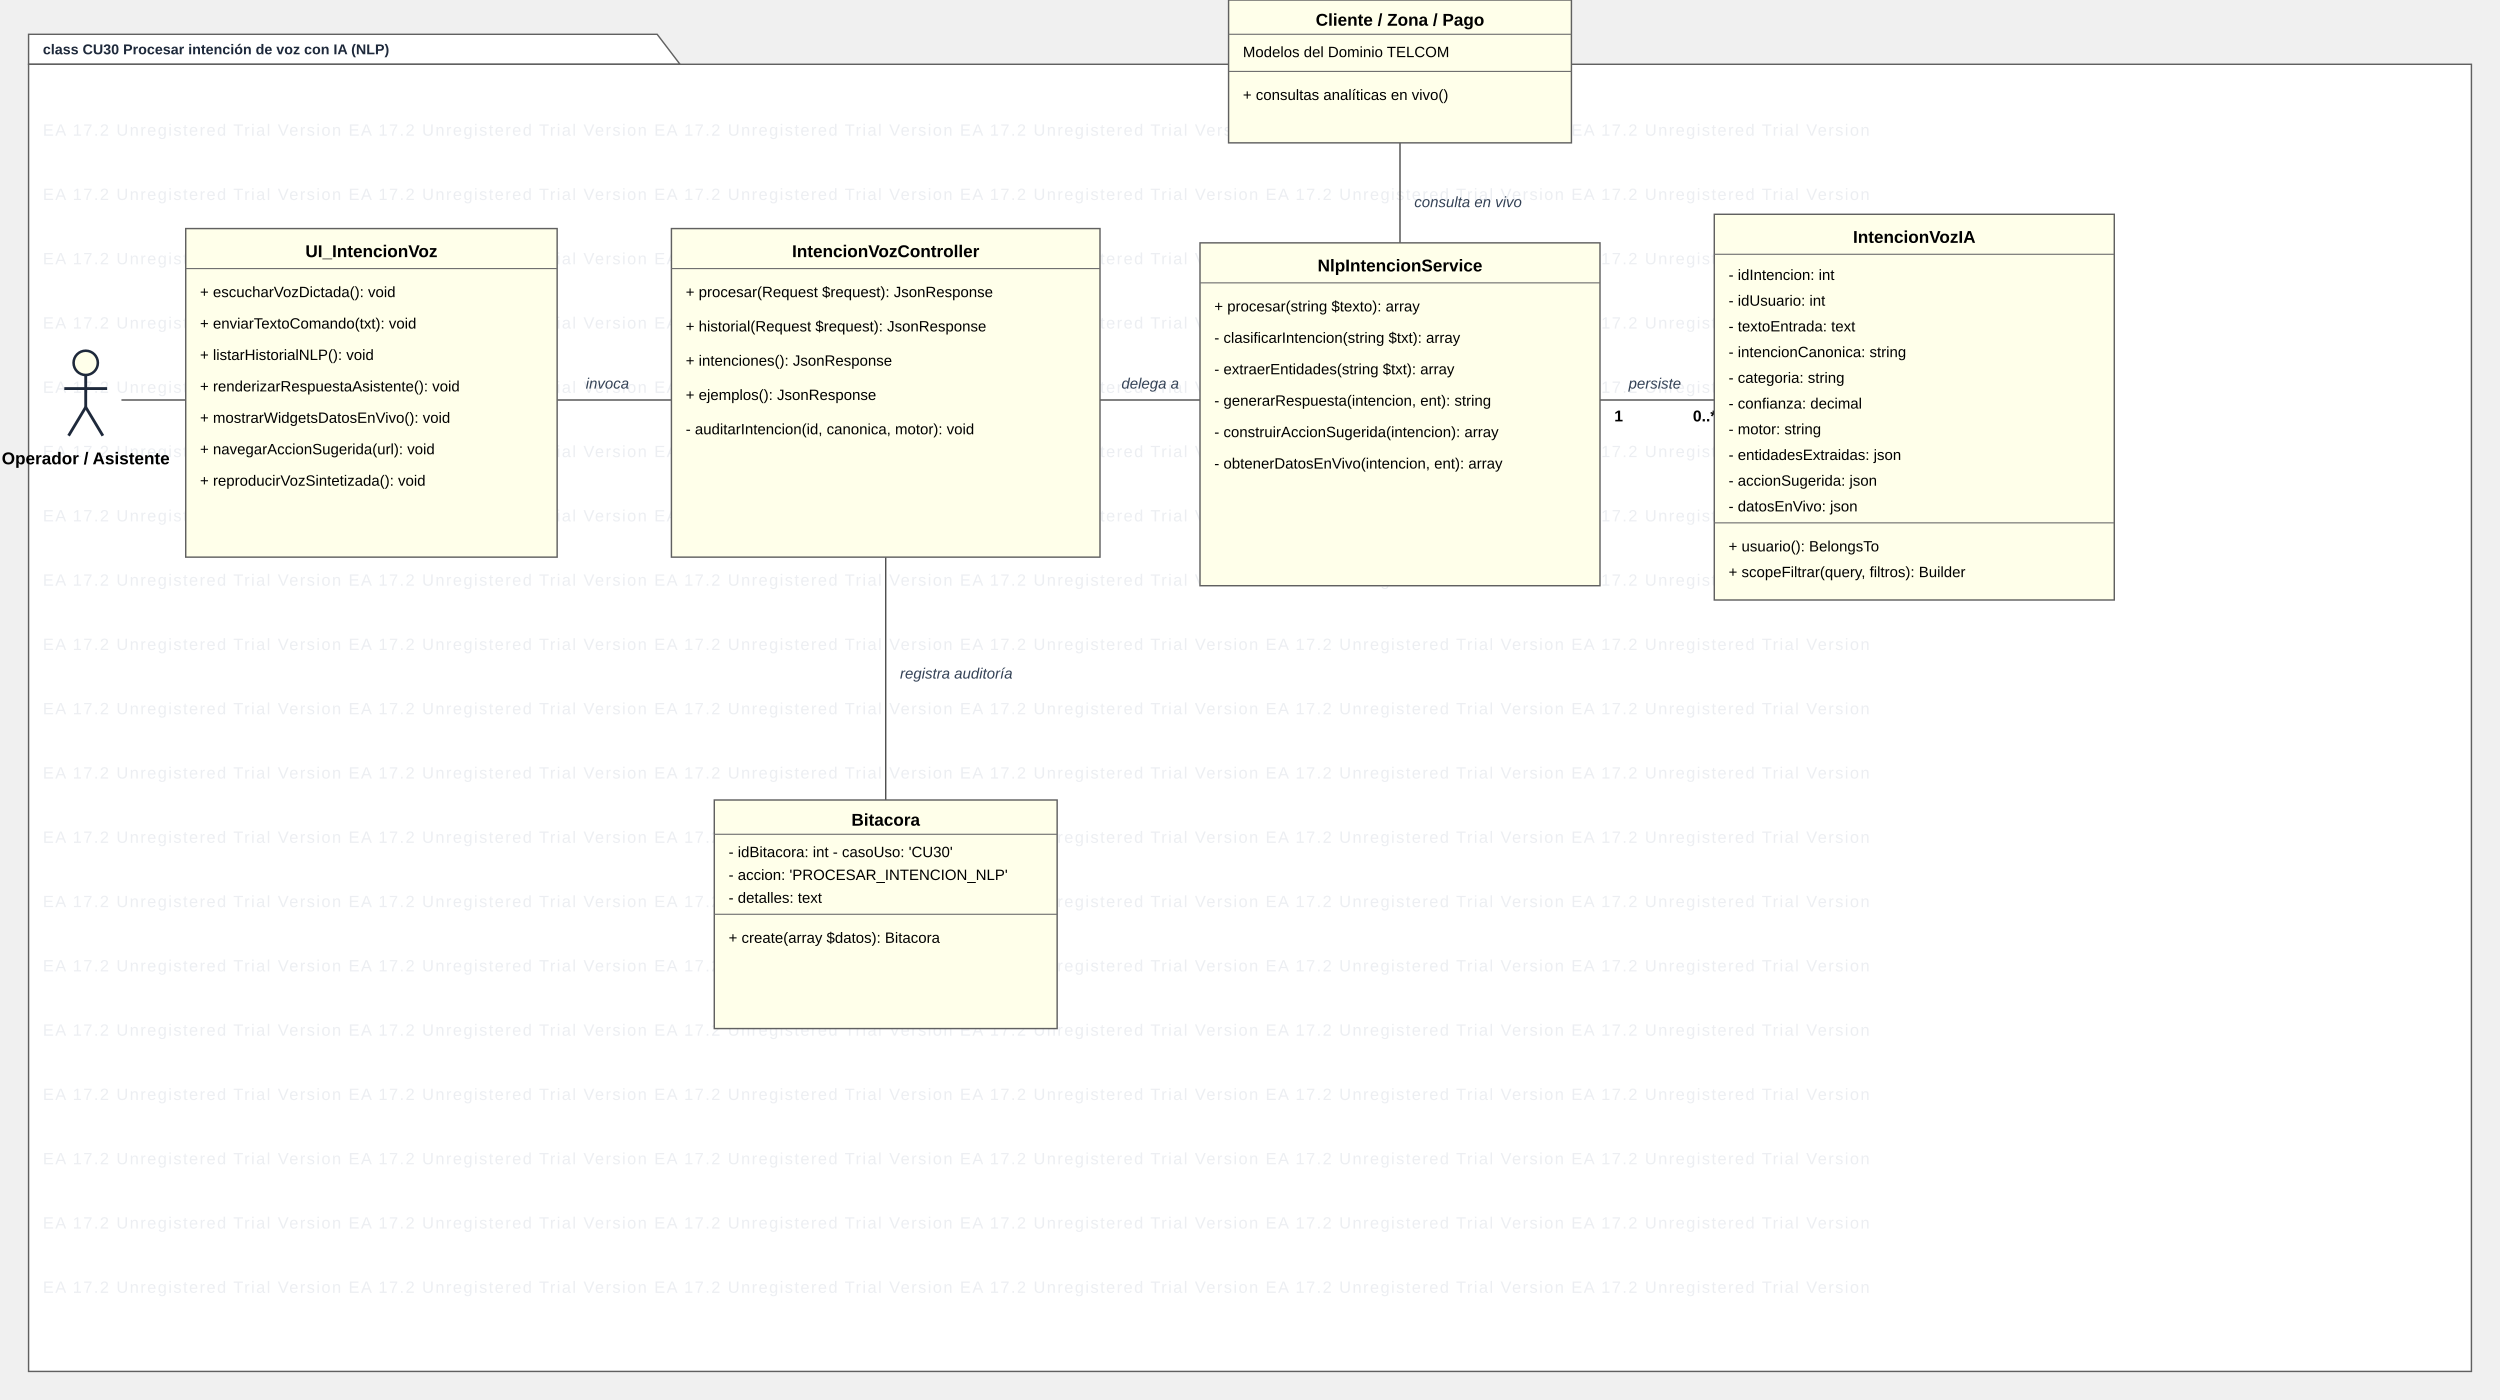
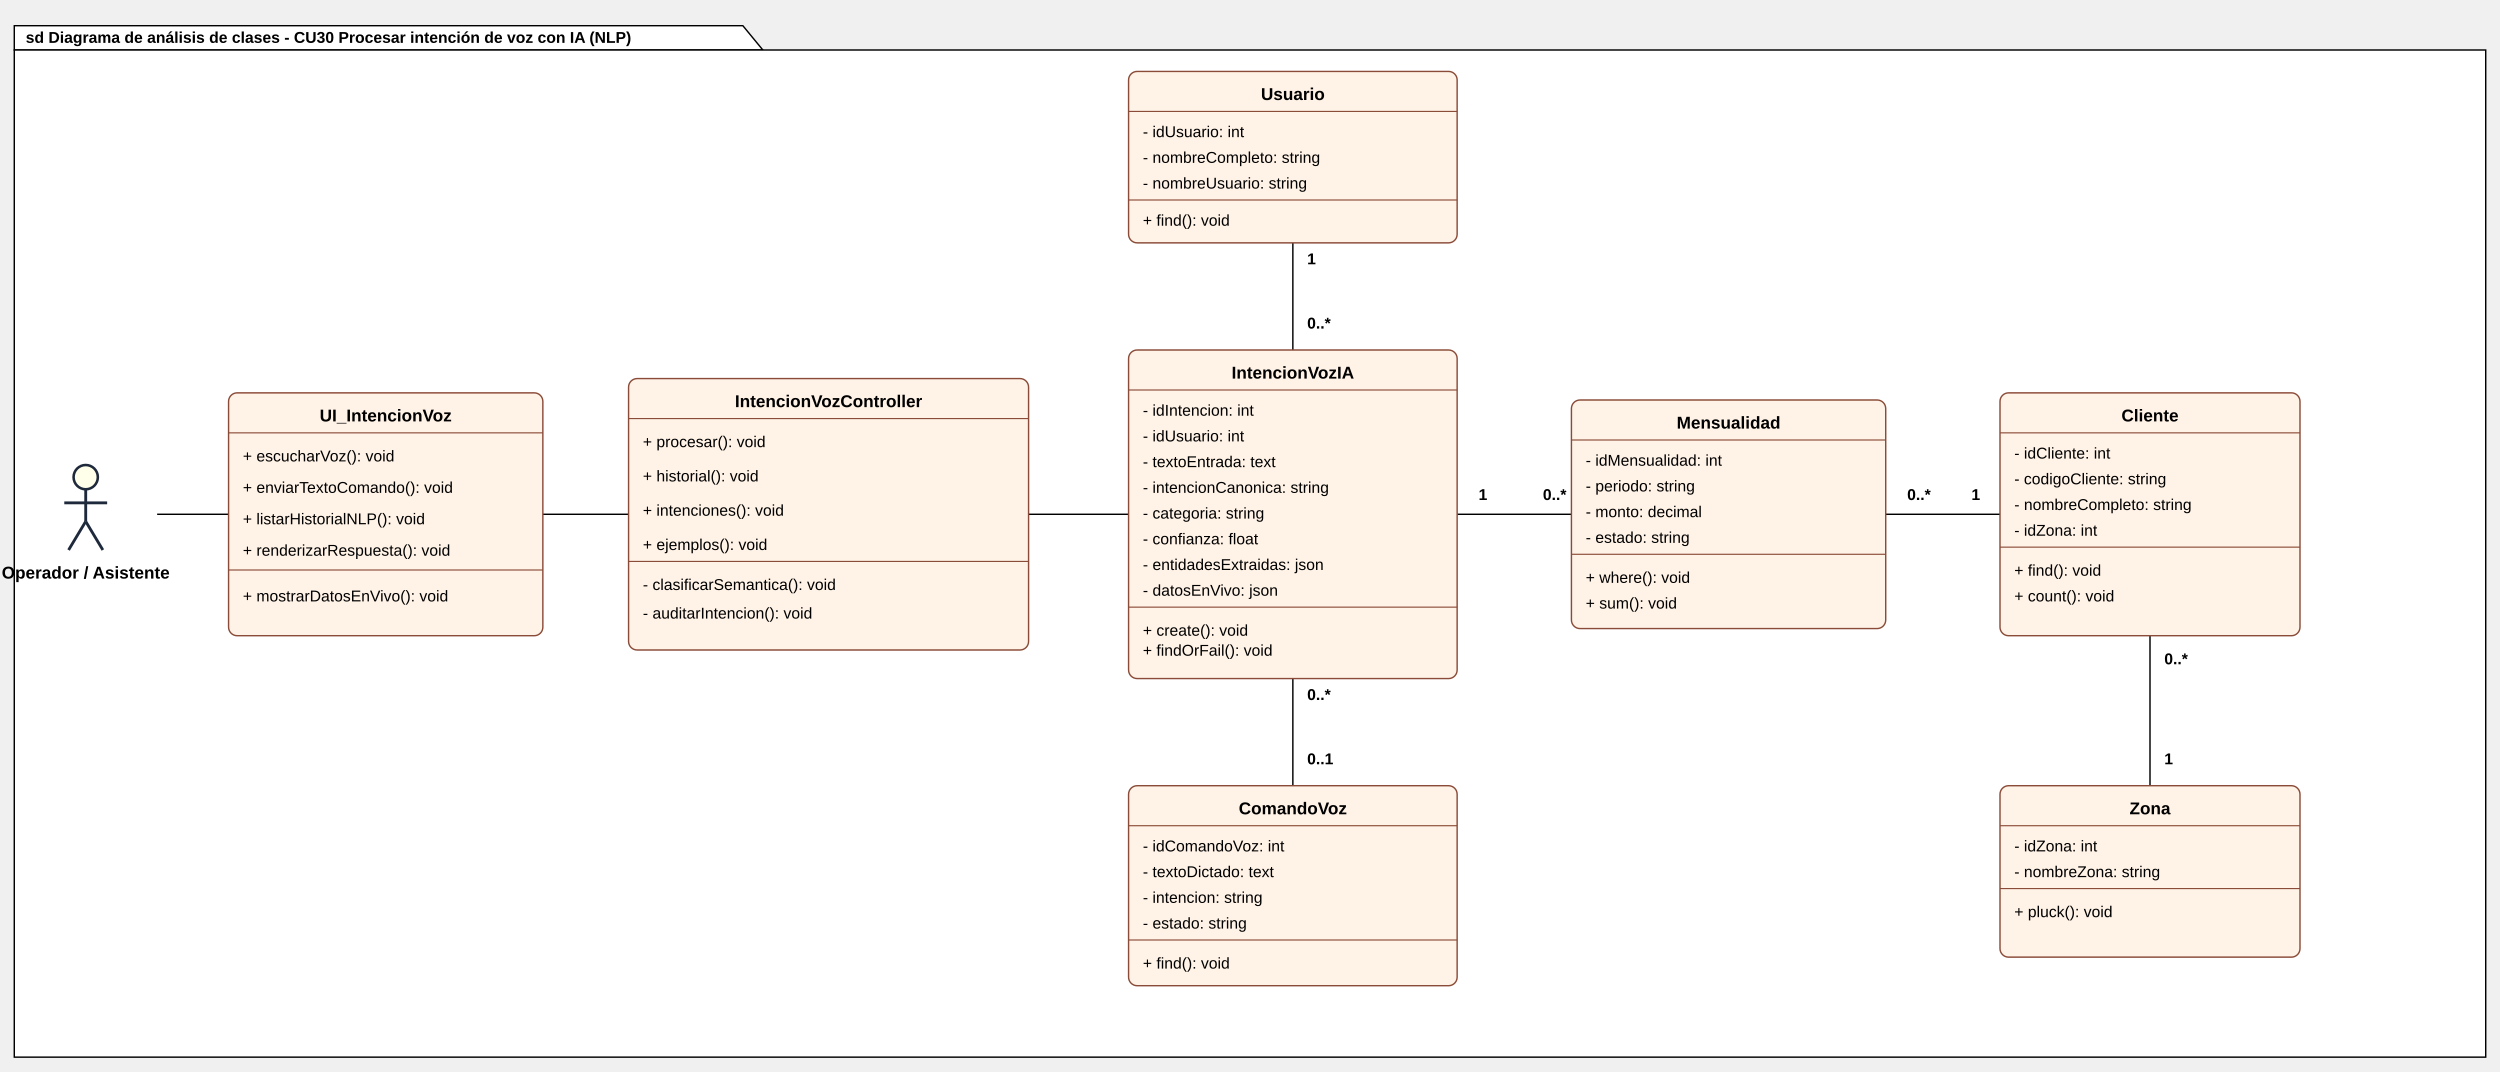
- <svg xmlns="http://www.w3.org/2000/svg" viewBox="0 0 1750 980" width="1750" height="980" style="background:#ffffff; font-family: Arial, Helvetica, sans-serif;">
+ <svg xmlns="http://www.w3.org/2000/svg" viewBox="0 0 1750 750" width="1750" height="750" style="background:#ffffff; font-family: 'Segoe UI', Arial, sans-serif;">
  <defs>
    <style>
-       .tab-title { font-size: 10px; font-weight: bold; fill: #1e293b; }
-       .class-box { fill: #ffffea; stroke: #606060; stroke-width: 1; }
+       .tab-title { font-size: 11px; font-weight: bold; fill: #000000; }
+       .class-box { fill: #FFF2E6; stroke: #8A4B38; stroke-width: 1; rx: 6; ry: 6; }
      .class-title { font-size: 12px; font-weight: bold; fill: #000000; text-anchor: middle; }
-       .attr-text { font-size: 10.5px; fill: #000000; font-family: monospace, Arial; }
-       .method-text { font-size: 10.5px; fill: #000000; font-family: monospace, Arial; }
-       .assoc-text { font-size: 10.5px; fill: #334155; font-style: italic; }
+       .attr-text { font-size: 11px; fill: #000000; font-family: 'Segoe UI', Arial, sans-serif; }
+       .method-text { font-size: 11px; fill: #000000; font-family: 'Segoe UI', Arial, sans-serif; }
      .mult-text { font-size: 11px; fill: #000000; font-weight: bold; }
-       .ea-line { stroke: #505050; stroke-width: 1; fill: none; }
-       .divider { stroke: #707070; stroke-width: 0.8; }
+       .link-line { stroke: #000000; stroke-width: 1; fill: none; }
+       .divider { stroke: #8A4B38; stroke-width: 0.8; }
    </style>
  </defs>
-   <path d="M 20,45 L 20,24 L 460,24 L 476,45 Z" fill="#ffffff" stroke="#606060" stroke-width="1" />
-   <text x="30" y="38" class="tab-title">class CU30 Procesar intención de voz con IA (NLP)</text>
-   <rect x="20" y="45" width="1710" height="915" fill="#ffffff" stroke="#606060" stroke-width="1" />
-   <g opacity="0.45">
-     <text x="30" y="95" fill="#d5dae2" font-family="Arial, sans-serif" font-size="11.5" letter-spacing="1">
-       EA 17.2 Unregistered Trial Version   EA 17.2 Unregistered Trial Version   EA 17.2 Unregistered Trial Version   EA 17.2 Unregistered Trial Version   EA 17.2 Unregistered Trial Version   EA 17.2 Unregistered Trial Version
-     </text>
-     <text x="30" y="140" fill="#d5dae2" font-family="Arial, sans-serif" font-size="11.5" letter-spacing="1">
-       EA 17.2 Unregistered Trial Version   EA 17.2 Unregistered Trial Version   EA 17.2 Unregistered Trial Version   EA 17.2 Unregistered Trial Version   EA 17.2 Unregistered Trial Version   EA 17.2 Unregistered Trial Version
-     </text>
-     <text x="30" y="185" fill="#d5dae2" font-family="Arial, sans-serif" font-size="11.5" letter-spacing="1">
-       EA 17.2 Unregistered Trial Version   EA 17.2 Unregistered Trial Version   EA 17.2 Unregistered Trial Version   EA 17.2 Unregistered Trial Version   EA 17.2 Unregistered Trial Version   EA 17.2 Unregistered Trial Version
-     </text>
-     <text x="30" y="230" fill="#d5dae2" font-family="Arial, sans-serif" font-size="11.5" letter-spacing="1">
-       EA 17.2 Unregistered Trial Version   EA 17.2 Unregistered Trial Version   EA 17.2 Unregistered Trial Version   EA 17.2 Unregistered Trial Version   EA 17.2 Unregistered Trial Version   EA 17.2 Unregistered Trial Version
-     </text>
-     <text x="30" y="275" fill="#d5dae2" font-family="Arial, sans-serif" font-size="11.5" letter-spacing="1">
-       EA 17.2 Unregistered Trial Version   EA 17.2 Unregistered Trial Version   EA 17.2 Unregistered Trial Version   EA 17.2 Unregistered Trial Version   EA 17.2 Unregistered Trial Version   EA 17.2 Unregistered Trial Version
-     </text>
-     <text x="30" y="320" fill="#d5dae2" font-family="Arial, sans-serif" font-size="11.5" letter-spacing="1">
-       EA 17.2 Unregistered Trial Version   EA 17.2 Unregistered Trial Version   EA 17.2 Unregistered Trial Version   EA 17.2 Unregistered Trial Version   EA 17.2 Unregistered Trial Version   EA 17.2 Unregistered Trial Version
-     </text>
-     <text x="30" y="365" fill="#d5dae2" font-family="Arial, sans-serif" font-size="11.5" letter-spacing="1">
-       EA 17.2 Unregistered Trial Version   EA 17.2 Unregistered Trial Version   EA 17.2 Unregistered Trial Version   EA 17.2 Unregistered Trial Version   EA 17.2 Unregistered Trial Version   EA 17.2 Unregistered Trial Version
-     </text>
-     <text x="30" y="410" fill="#d5dae2" font-family="Arial, sans-serif" font-size="11.5" letter-spacing="1">
-       EA 17.2 Unregistered Trial Version   EA 17.2 Unregistered Trial Version   EA 17.2 Unregistered Trial Version   EA 17.2 Unregistered Trial Version   EA 17.2 Unregistered Trial Version   EA 17.2 Unregistered Trial Version
-     </text>
-     <text x="30" y="455" fill="#d5dae2" font-family="Arial, sans-serif" font-size="11.5" letter-spacing="1">
-       EA 17.2 Unregistered Trial Version   EA 17.2 Unregistered Trial Version   EA 17.2 Unregistered Trial Version   EA 17.2 Unregistered Trial Version   EA 17.2 Unregistered Trial Version   EA 17.2 Unregistered Trial Version
-     </text>
-     <text x="30" y="500" fill="#d5dae2" font-family="Arial, sans-serif" font-size="11.5" letter-spacing="1">
-       EA 17.2 Unregistered Trial Version   EA 17.2 Unregistered Trial Version   EA 17.2 Unregistered Trial Version   EA 17.2 Unregistered Trial Version   EA 17.2 Unregistered Trial Version   EA 17.2 Unregistered Trial Version
-     </text>
-     <text x="30" y="545" fill="#d5dae2" font-family="Arial, sans-serif" font-size="11.5" letter-spacing="1">
-       EA 17.2 Unregistered Trial Version   EA 17.2 Unregistered Trial Version   EA 17.2 Unregistered Trial Version   EA 17.2 Unregistered Trial Version   EA 17.2 Unregistered Trial Version   EA 17.2 Unregistered Trial Version
-     </text>
-     <text x="30" y="590" fill="#d5dae2" font-family="Arial, sans-serif" font-size="11.5" letter-spacing="1">
-       EA 17.2 Unregistered Trial Version   EA 17.2 Unregistered Trial Version   EA 17.2 Unregistered Trial Version   EA 17.2 Unregistered Trial Version   EA 17.2 Unregistered Trial Version   EA 17.2 Unregistered Trial Version
-     </text>
-     <text x="30" y="635" fill="#d5dae2" font-family="Arial, sans-serif" font-size="11.5" letter-spacing="1">
-       EA 17.2 Unregistered Trial Version   EA 17.2 Unregistered Trial Version   EA 17.2 Unregistered Trial Version   EA 17.2 Unregistered Trial Version   EA 17.2 Unregistered Trial Version   EA 17.2 Unregistered Trial Version
-     </text>
-     <text x="30" y="680" fill="#d5dae2" font-family="Arial, sans-serif" font-size="11.5" letter-spacing="1">
-       EA 17.2 Unregistered Trial Version   EA 17.2 Unregistered Trial Version   EA 17.2 Unregistered Trial Version   EA 17.2 Unregistered Trial Version   EA 17.2 Unregistered Trial Version   EA 17.2 Unregistered Trial Version
-     </text>
-     <text x="30" y="725" fill="#d5dae2" font-family="Arial, sans-serif" font-size="11.5" letter-spacing="1">
-       EA 17.2 Unregistered Trial Version   EA 17.2 Unregistered Trial Version   EA 17.2 Unregistered Trial Version   EA 17.2 Unregistered Trial Version   EA 17.2 Unregistered Trial Version   EA 17.2 Unregistered Trial Version
-     </text>
-     <text x="30" y="770" fill="#d5dae2" font-family="Arial, sans-serif" font-size="11.5" letter-spacing="1">
-       EA 17.2 Unregistered Trial Version   EA 17.2 Unregistered Trial Version   EA 17.2 Unregistered Trial Version   EA 17.2 Unregistered Trial Version   EA 17.2 Unregistered Trial Version   EA 17.2 Unregistered Trial Version
-     </text>
-     <text x="30" y="815" fill="#d5dae2" font-family="Arial, sans-serif" font-size="11.5" letter-spacing="1">
-       EA 17.2 Unregistered Trial Version   EA 17.2 Unregistered Trial Version   EA 17.2 Unregistered Trial Version   EA 17.2 Unregistered Trial Version   EA 17.2 Unregistered Trial Version   EA 17.2 Unregistered Trial Version
-     </text>
-     <text x="30" y="860" fill="#d5dae2" font-family="Arial, sans-serif" font-size="11.5" letter-spacing="1">
-       EA 17.2 Unregistered Trial Version   EA 17.2 Unregistered Trial Version   EA 17.2 Unregistered Trial Version   EA 17.2 Unregistered Trial Version   EA 17.2 Unregistered Trial Version   EA 17.2 Unregistered Trial Version
-     </text>
-     <text x="30" y="905" fill="#d5dae2" font-family="Arial, sans-serif" font-size="11.5" letter-spacing="1">
-       EA 17.2 Unregistered Trial Version   EA 17.2 Unregistered Trial Version   EA 17.2 Unregistered Trial Version   EA 17.2 Unregistered Trial Version   EA 17.2 Unregistered Trial Version   EA 17.2 Unregistered Trial Version
-     </text>
-   </g>
-   <line x1="85" y1="280" x2="130" y2="280" class="ea-line" />
-   <line x1="390" y1="280" x2="470" y2="280" class="ea-line" />
-   <text x="410" y="272" class="assoc-text">invoca</text>
-   <line x1="770" y1="280" x2="840" y2="280" class="ea-line" />
-   <text x="785" y="272" class="assoc-text">delega a</text>
-   <line x1="1120" y1="280" x2="1200" y2="280" class="ea-line" />
-   <text x="1140" y="272" class="assoc-text">persiste</text>
-   <text x="1130" y="295" class="mult-text">1</text>
-   <text x="1185" y="295" class="mult-text">0..*</text>
-   <line x1="980" y1="180" x2="980" y2="100" class="ea-line" />
-   <text x="990" y="145" class="assoc-text">consulta en vivo</text>
-   <line x1="620" y1="390" x2="620" y2="560" class="ea-line" />
-   <text x="630" y="475" class="assoc-text">registra auditoría</text>
-   <g transform="translate(60, 280)">
+   <path d="M 10,35 L 10,18 L 520,18 L 534,35 Z" fill="#ffffff" stroke="#000000" stroke-width="1" />
+   <text x="18" y="30" class="tab-title">sd Diagrama de análisis de clases - CU30 Procesar intención de voz con IA (NLP)</text>
+   <rect x="10" y="35" width="1730" height="705" fill="#ffffff" stroke="#000000" stroke-width="1" />
+   <line x1="110" y1="360" x2="160" y2="360" class="link-line" />
+   <line x1="380" y1="360" x2="440" y2="360" class="link-line" />
+   <line x1="720" y1="360" x2="790" y2="360" class="link-line" />
+   <line x1="905" y1="245" x2="905" y2="170" class="link-line" />
+   <text x="915" y="230" class="mult-text">0..*</text>
+   <text x="915" y="185" class="mult-text">1</text>
+   <line x1="905" y1="475" x2="905" y2="550" class="link-line" />
+   <text x="915" y="490" class="mult-text">0..*</text>
+   <text x="915" y="535" class="mult-text">0..1</text>
+   <line x1="1020" y1="360" x2="1100" y2="360" class="link-line" />
+   <text x="1035" y="350" class="mult-text">1</text>
+   <text x="1080" y="350" class="mult-text">0..*</text>
+   <line x1="1320" y1="360" x2="1400" y2="360" class="link-line" />
+   <text x="1335" y="350" class="mult-text">0..*</text>
+   <text x="1380" y="350" class="mult-text">1</text>
+   <line x1="1505" y1="445" x2="1505" y2="550" class="link-line" />
+   <text x="1515" y="465" class="mult-text">0..*</text>
+   <text x="1515" y="535" class="mult-text">1</text>
+   <g transform="translate(60, 360)">
    <circle cx="0" cy="-26" r="8.5" fill="#ffffea" stroke="#1e293b" stroke-width="1.8" />
    <line x1="0" y1="-17.5" x2="0" y2="5" stroke="#1e293b" stroke-width="2" />
    <line x1="-15" y1="-8" x2="15" y2="-8" stroke="#1e293b" stroke-width="2" />
    <line x1="0" y1="5" x2="-12" y2="25" stroke="#1e293b" stroke-width="2" />
    <line x1="0" y1="5" x2="12" y2="25" stroke="#1e293b" stroke-width="2" />
    <text x="0" y="45" class="class-title">Operador / Asistente</text>
  </g>
-   <g transform="translate(130, 160)">
-     <rect x="0" y="0" width="260" height="230" class="class-box" />
-     <text x="130" y="20" class="class-title">UI_IntencionVoz</text>
-     <line x1="0" y1="28" x2="260" y2="28" class="divider" />
-     <text x="10" y="48" class="method-text">+ escucharVozDictada(): void</text>
-     <text x="10" y="70" class="method-text">+ enviarTextoComando(txt): void</text>
+   <g transform="translate(160, 275)">
+     <rect x="0" y="0" width="220" height="170" class="class-box" />
+     <text x="110" y="20" class="class-title">UI_IntencionVoz</text>
+     <line x1="0" y1="28" x2="220" y2="28" class="divider" />
+     <text x="10" y="48" class="method-text">+ escucharVoz(): void</text>
+     <text x="10" y="70" class="method-text">+ enviarTextoComando(): void</text>
    <text x="10" y="92" class="method-text">+ listarHistorialNLP(): void</text>
-     <text x="10" y="114" class="method-text">+ renderizarRespuestaAsistente(): void</text>
-     <text x="10" y="136" class="method-text">+ mostrarWidgetsDatosEnVivo(): void</text>
-     <text x="10" y="158" class="method-text">+ navegarAccionSugerida(url): void</text>
-     <text x="10" y="180" class="method-text">+ reproducirVozSintetizada(): void</text>
+     <text x="10" y="114" class="method-text">+ renderizarRespuesta(): void</text>
+     <line x1="0" y1="124" x2="220" y2="124" class="divider" />
+     <text x="10" y="146" class="method-text">+ mostrarDatosEnVivo(): void</text>
  </g>
-   <g transform="translate(470, 160)">
-     <rect x="0" y="0" width="300" height="230" class="class-box" />
-     <text x="150" y="20" class="class-title">IntencionVozController</text>
-     <line x1="0" y1="28" x2="300" y2="28" class="divider" />
-     <text x="10" y="48" class="method-text">+ procesar(Request $request): JsonResponse</text>
-     <text x="10" y="72" class="method-text">+ historial(Request $request): JsonResponse</text>
-     <text x="10" y="96" class="method-text">+ intenciones(): JsonResponse</text>
-     <text x="10" y="120" class="method-text">+ ejemplos(): JsonResponse</text>
-     <text x="10" y="144" class="method-text">- auditarIntencion(id, canonica, motor): void</text>
+   <g transform="translate(440, 265)">
+     <rect x="0" y="0" width="280" height="190" class="class-box" />
+     <text x="140" y="20" class="class-title">IntencionVozController</text>
+     <line x1="0" y1="28" x2="280" y2="28" class="divider" />
+     <text x="10" y="48" class="method-text">+ procesar(): void</text>
+     <text x="10" y="72" class="method-text">+ historial(): void</text>
+     <text x="10" y="96" class="method-text">+ intenciones(): void</text>
+     <text x="10" y="120" class="method-text">+ ejemplos(): void</text>
+     <line x1="0" y1="128" x2="280" y2="128" class="divider" />
+     <text x="10" y="148" class="method-text">- clasificarSemantica(): void</text>
+     <text x="10" y="168" class="method-text">- auditarIntencion(): void</text>
  </g>
-   <g transform="translate(840, 170)">
-     <rect x="0" y="0" width="280" height="240" class="class-box" />
-     <text x="140" y="20" class="class-title">NlpIntencionService</text>
-     <line x1="0" y1="28" x2="280" y2="28" class="divider" />
-     <text x="10" y="48" class="method-text">+ procesar(string $texto): array</text>
-     <text x="10" y="70" class="method-text">- clasificarIntencion(string $txt): array</text>
-     <text x="10" y="92" class="method-text">- extraerEntidades(string $txt): array</text>
-     <text x="10" y="114" class="method-text">- generarRespuesta(intencion, ent): string</text>
-     <text x="10" y="136" class="method-text">- construirAccionSugerida(intencion): array</text>
-     <text x="10" y="158" class="method-text">- obtenerDatosEnVivo(intencion, ent): array</text>
-   </g>
-   <g transform="translate(1200, 150)">
-     <rect x="0" y="0" width="280" height="270" class="class-box" />
-     <text x="140" y="20" class="class-title">IntencionVozIA</text>
-     <line x1="0" y1="28" x2="280" y2="28" class="divider" />
+   <g transform="translate(790, 245)">
+     <rect x="0" y="0" width="230" height="230" class="class-box" />
+     <text x="115" y="20" class="class-title">IntencionVozIA</text>
+     <line x1="0" y1="28" x2="230" y2="28" class="divider" />
    <text x="10" y="46" class="attr-text">- idIntencion: int</text>
    <text x="10" y="64" class="attr-text">- idUsuario: int</text>
    <text x="10" y="82" class="attr-text">- textoEntrada: text</text>
    <text x="10" y="100" class="attr-text">- intencionCanonica: string</text>
    <text x="10" y="118" class="attr-text">- categoria: string</text>
-     <text x="10" y="136" class="attr-text">- confianza: decimal</text>
-     <text x="10" y="154" class="attr-text">- motor: string</text>
-     <text x="10" y="172" class="attr-text">- entidadesExtraidas: json</text>
-     <text x="10" y="190" class="attr-text">- accionSugerida: json</text>
-     <text x="10" y="208" class="attr-text">- datosEnVivo: json</text>
-     <line x1="0" y1="216" x2="280" y2="216" class="divider" />
-     <text x="10" y="236" class="method-text">+ usuario(): BelongsTo</text>
-     <text x="10" y="254" class="method-text">+ scopeFiltrar(query, filtros): Builder</text>
+     <text x="10" y="136" class="attr-text">- confianza: float</text>
+     <text x="10" y="154" class="attr-text">- entidadesExtraidas: json</text>
+     <text x="10" y="172" class="attr-text">- datosEnVivo: json</text>
+     <line x1="0" y1="180" x2="230" y2="180" class="divider" />
+     <text x="10" y="200" class="method-text">+ create(): void</text>
+     <text x="10" y="214" class="method-text">+ findOrFail(): void</text>
  </g>
-   <g transform="translate(860, 0)">
-     <rect x="0" y="0" width="240" height="100" class="class-box" />
-     <text x="120" y="18" class="class-title">Cliente / Zona / Pago</text>
-     <line x1="0" y1="24" x2="240" y2="24" class="divider" />
-     <text x="10" y="40" class="attr-text">Modelos del Dominio TELCOM</text>
-     <line x1="0" y1="50" x2="240" y2="50" class="divider" />
-     <text x="10" y="70" class="method-text">+ consultas analíticas en vivo()</text>
+   <g transform="translate(790, 50)">
+     <rect x="0" y="0" width="230" height="120" class="class-box" />
+     <text x="115" y="20" class="class-title">Usuario</text>
+     <line x1="0" y1="28" x2="230" y2="28" class="divider" />
+     <text x="10" y="46" class="attr-text">- idUsuario: int</text>
+     <text x="10" y="64" class="attr-text">- nombreCompleto: string</text>
+     <text x="10" y="82" class="attr-text">- nombreUsuario: string</text>
+     <line x1="0" y1="90" x2="230" y2="90" class="divider" />
+     <text x="10" y="108" class="method-text">+ find(): void</text>
  </g>
-   <g transform="translate(500, 560)">
-     <rect x="0" y="0" width="240" height="160" class="class-box" />
-     <text x="120" y="18" class="class-title">Bitacora</text>
-     <line x1="0" y1="24" x2="240" y2="24" class="divider" />
-     <text x="10" y="40" class="attr-text">- idBitacora: int   - casoUso: 'CU30'</text>
-     <text x="10" y="56" class="attr-text">- accion: 'PROCESAR_INTENCION_NLP'</text>
-     <text x="10" y="72" class="attr-text">- detalles: text</text>
-     <line x1="0" y1="80" x2="240" y2="80" class="divider" />
-     <text x="10" y="100" class="method-text">+ create(array $datos): Bitacora</text>
+   <g transform="translate(790, 550)">
+     <rect x="0" y="0" width="230" height="140" class="class-box" />
+     <text x="115" y="20" class="class-title">ComandoVoz</text>
+     <line x1="0" y1="28" x2="230" y2="28" class="divider" />
+     <text x="10" y="46" class="attr-text">- idComandoVoz: int</text>
+     <text x="10" y="64" class="attr-text">- textoDictado: text</text>
+     <text x="10" y="82" class="attr-text">- intencion: string</text>
+     <text x="10" y="100" class="attr-text">- estado: string</text>
+     <line x1="0" y1="108" x2="230" y2="108" class="divider" />
+     <text x="10" y="128" class="method-text">+ find(): void</text>
+   </g>
+   <g transform="translate(1100, 280)">
+     <rect x="0" y="0" width="220" height="160" class="class-box" />
+     <text x="110" y="20" class="class-title">Mensualidad</text>
+     <line x1="0" y1="28" x2="220" y2="28" class="divider" />
+     <text x="10" y="46" class="attr-text">- idMensualidad: int</text>
+     <text x="10" y="64" class="attr-text">- periodo: string</text>
+     <text x="10" y="82" class="attr-text">- monto: decimal</text>
+     <text x="10" y="100" class="attr-text">- estado: string</text>
+     <line x1="0" y1="108" x2="220" y2="108" class="divider" />
+     <text x="10" y="128" class="method-text">+ where(): void</text>
+     <text x="10" y="146" class="method-text">+ sum(): void</text>
+   </g>
+   <g transform="translate(1400, 275)">
+     <rect x="0" y="0" width="210" height="170" class="class-box" />
+     <text x="105" y="20" class="class-title">Cliente</text>
+     <line x1="0" y1="28" x2="210" y2="28" class="divider" />
+     <text x="10" y="46" class="attr-text">- idCliente: int</text>
+     <text x="10" y="64" class="attr-text">- codigoCliente: string</text>
+     <text x="10" y="82" class="attr-text">- nombreCompleto: string</text>
+     <text x="10" y="100" class="attr-text">- idZona: int</text>
+     <line x1="0" y1="108" x2="210" y2="108" class="divider" />
+     <text x="10" y="128" class="method-text">+ find(): void</text>
+     <text x="10" y="146" class="method-text">+ count(): void</text>
+   </g>
+   <g transform="translate(1400, 550)">
+     <rect x="0" y="0" width="210" height="120" class="class-box" />
+     <text x="105" y="20" class="class-title">Zona</text>
+     <line x1="0" y1="28" x2="210" y2="28" class="divider" />
+     <text x="10" y="46" class="attr-text">- idZona: int</text>
+     <text x="10" y="64" class="attr-text">- nombreZona: string</text>
+     <line x1="0" y1="72" x2="210" y2="72" class="divider" />
+     <text x="10" y="92" class="method-text">+ pluck(): void</text>
  </g>
</svg>
